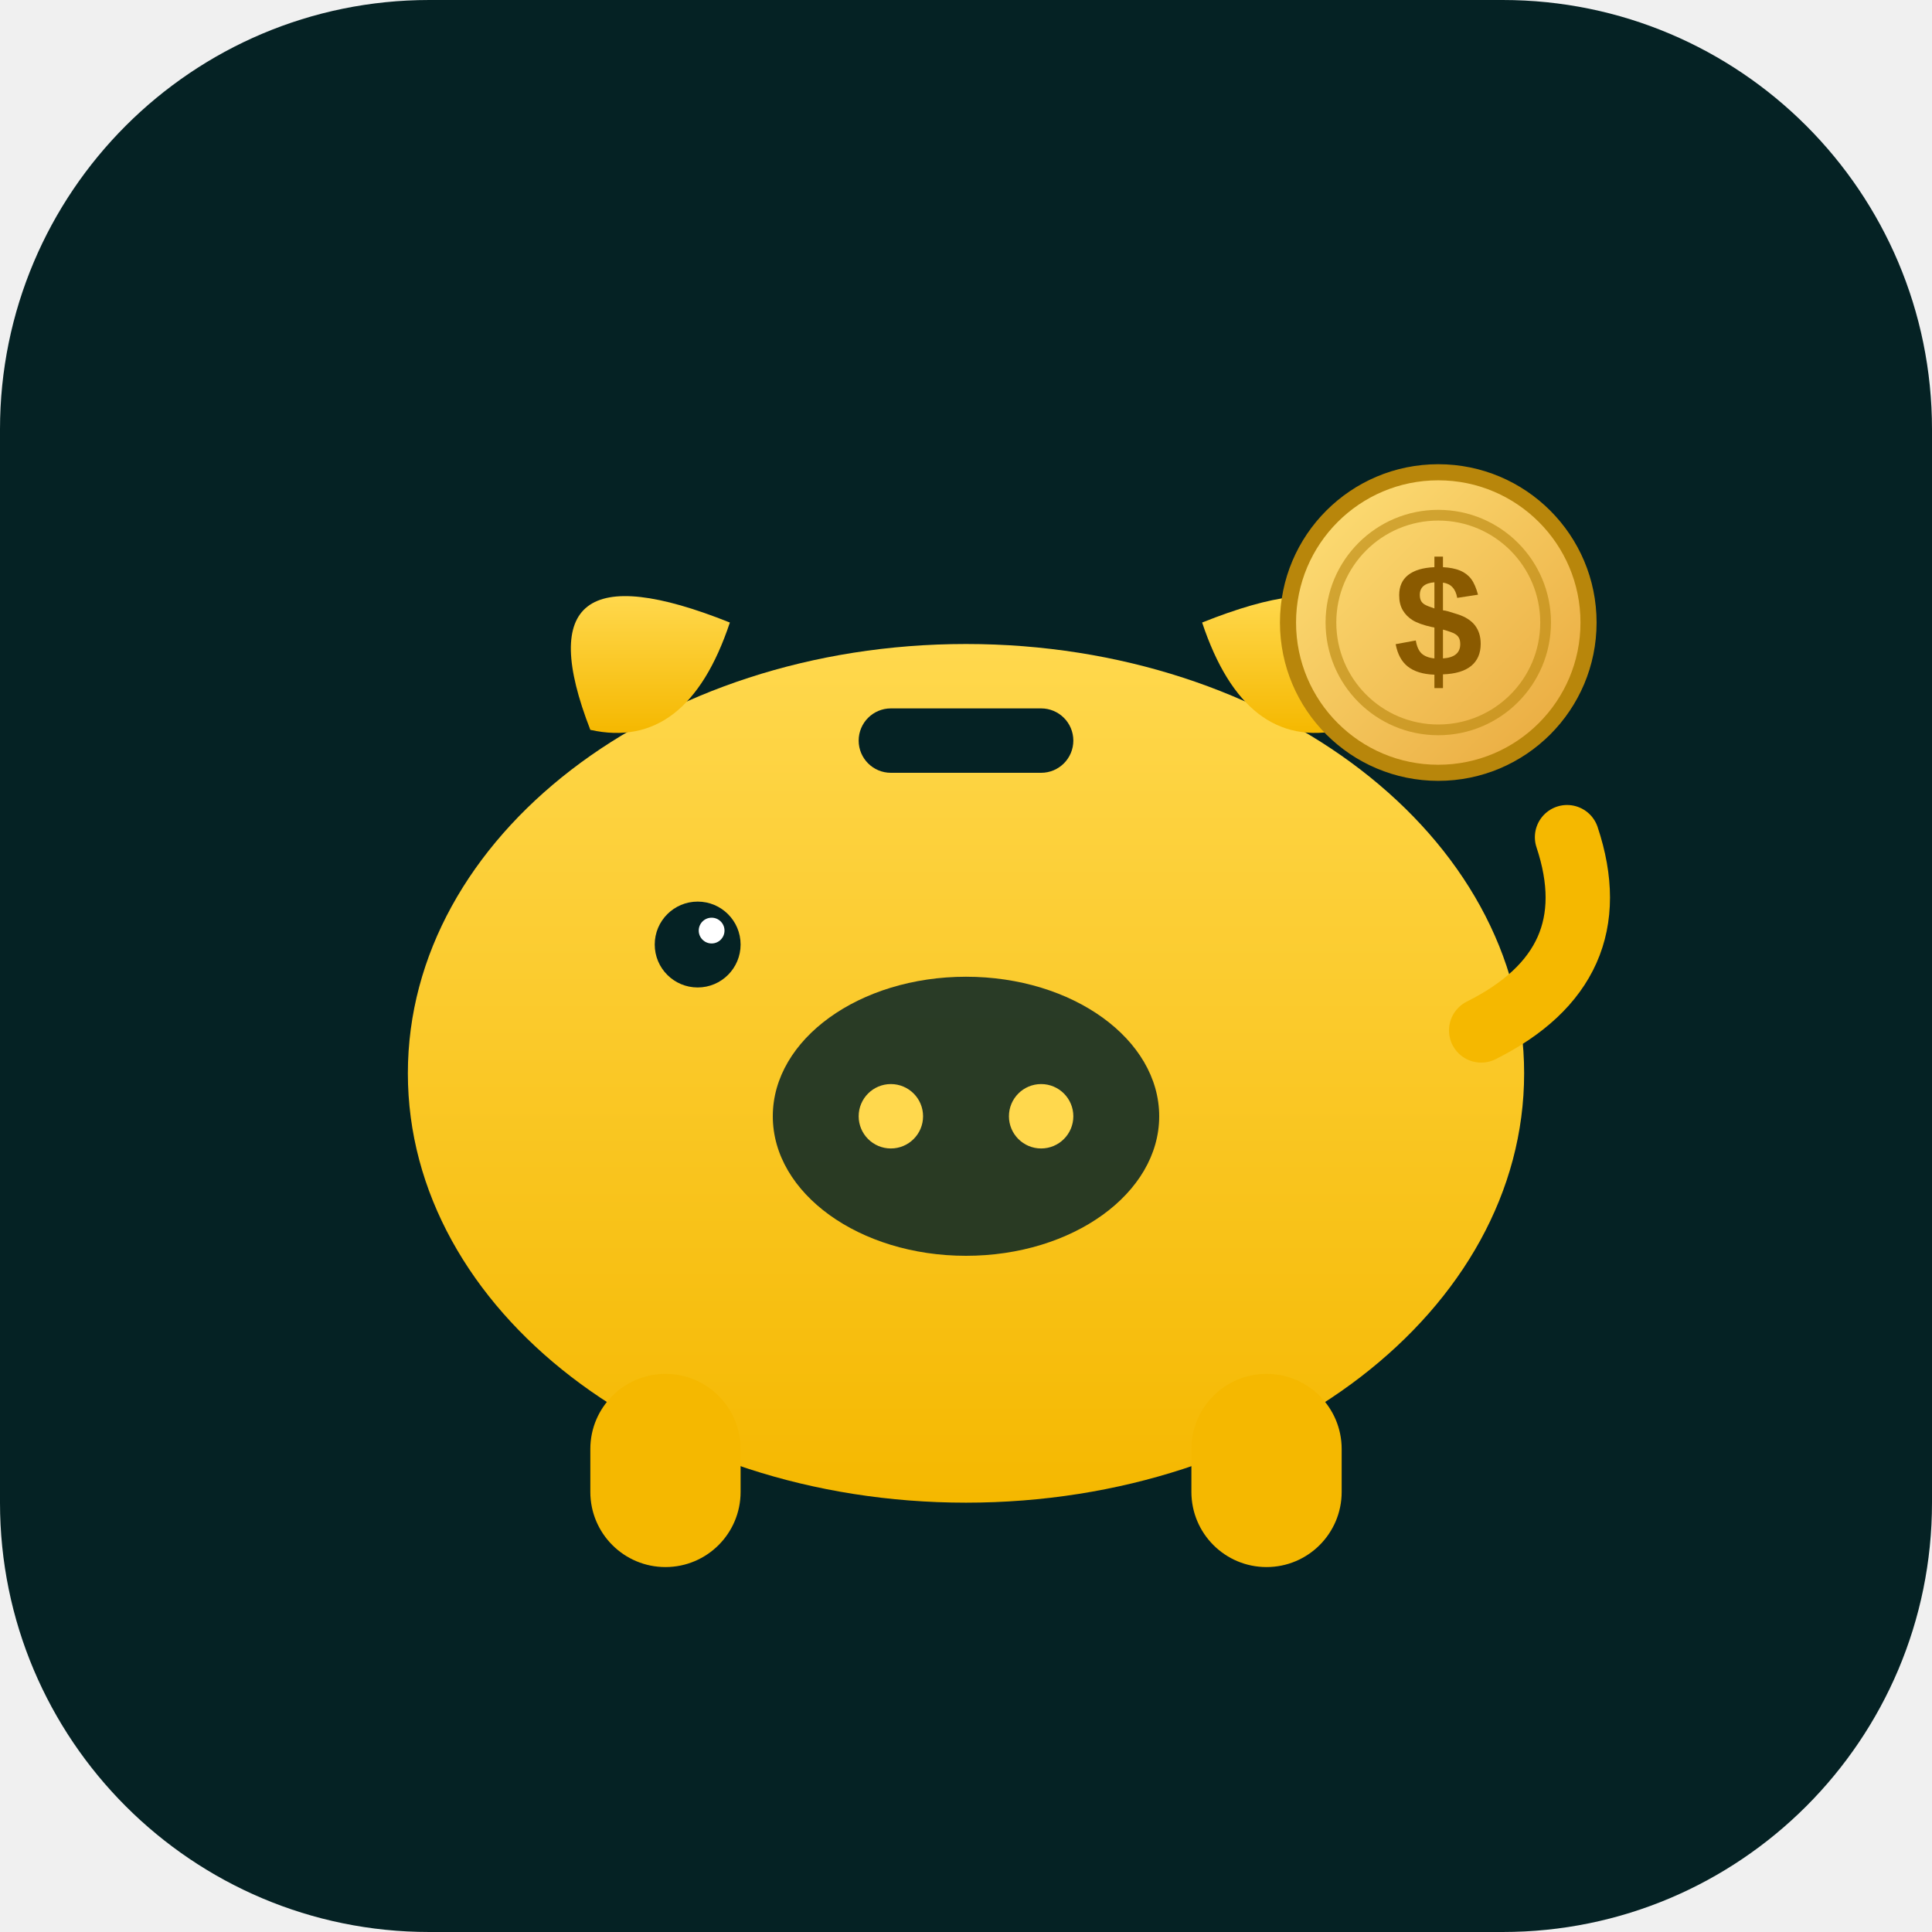
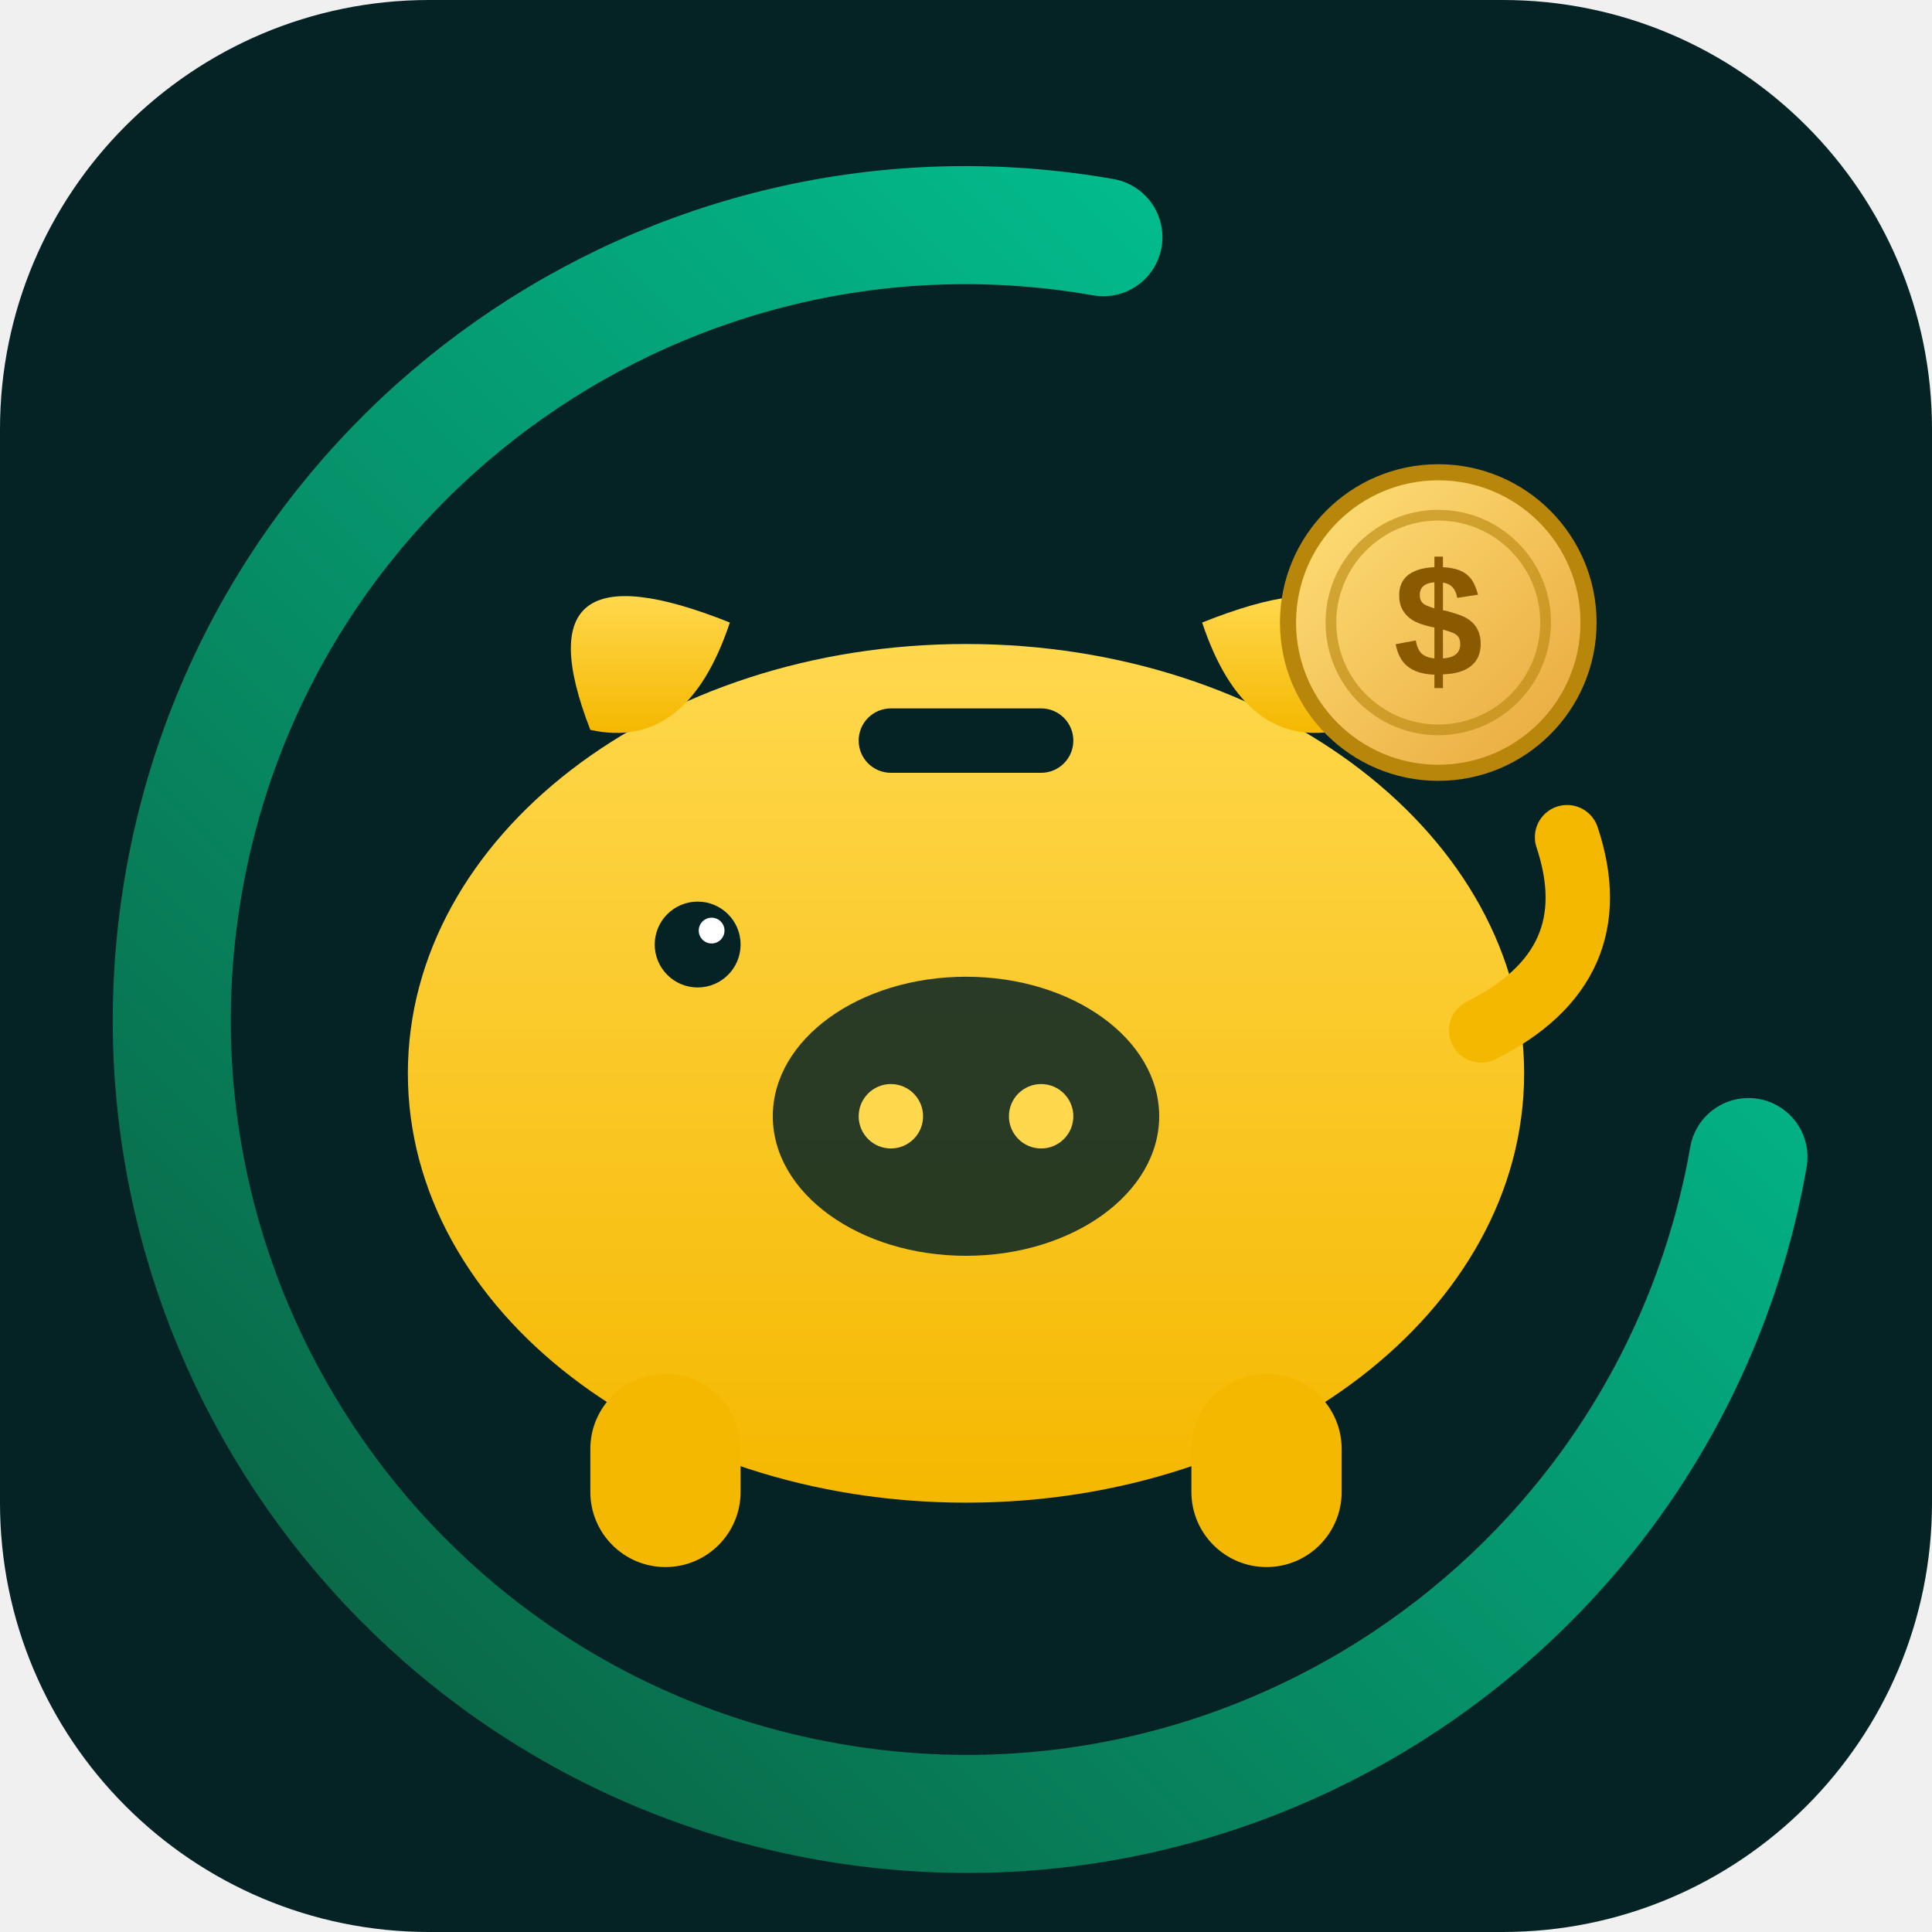
<svg xmlns="http://www.w3.org/2000/svg" width="1024" height="1024" viewBox="0 0 180 180">
  <defs>
    <linearGradient id="ouro" x1="0" y1="0" x2="1" y2="1">
      <stop offset="0%" stop-color="#FFE27A" />
      <stop offset="100%" stop-color="#E8A63B" />
    </linearGradient>
    <linearGradient id="amarelo" x1="0" y1="0" x2="0" y2="1">
      <stop offset="0%" stop-color="#FFD84D" />
      <stop offset="100%" stop-color="#F5B800" />
    </linearGradient>
+     <linearGradient id="anelVerde" x1="0" y1="1" x2="1" y2="0">
+       <stop offset="0%" stop-color="#0B5C3D" />
+       <stop offset="100%" stop-color="#00D09E" />
+     </linearGradient>
  </defs>
  <rect width="180" height="180" rx="40" fill="#052224" />
+   <path d="M162.9 107.8 A 74 74 0 1 1 102.8 22.1" stroke="url(#anelVerde)" stroke-width="11" fill="none" stroke-linecap="round" />
  <ellipse cx="90" cy="100" rx="52" ry="40" fill="url(#amarelo)" />
  <path d="M55 68 Q48 50 68 58 Q64 70 55 68Z" fill="url(#amarelo)" />
  <path d="M125 68 Q132 50 112 58 Q116 70 125 68Z" fill="url(#amarelo)" />
  <rect x="55" y="128" width="14" height="18" rx="7" fill="#F5B800" />
  <rect x="111" y="128" width="14" height="18" rx="7" fill="#F5B800" />
  <ellipse cx="90" cy="104" rx="18" ry="13" fill="#052224" opacity="0.85" />
  <circle cx="83" cy="104" r="3" fill="#FFD84D" />
  <circle cx="97" cy="104" r="3" fill="#FFD84D" />
  <circle cx="65" cy="88" r="4" fill="#052224" />
  <circle cx="66.3" cy="86.7" r="1.2" fill="#FFFFFF" />
  <rect x="80" y="66" width="20" height="6" rx="3" fill="#052224" />
  <path d="M138 96 Q150 90 146 78" stroke="#F5B800" stroke-width="6" fill="none" stroke-linecap="round" />
  <circle cx="134" cy="58" r="14" fill="url(#ouro)" stroke="#B8860B" stroke-width="1.5" />
  <circle cx="134" cy="58" r="10" fill="none" stroke="#B8860B" stroke-width="1" opacity="0.6" />
  <text x="134" y="63" font-size="15" font-weight="800" text-anchor="middle" fill="#8A5A00" font-family="Arial">$</text>
</svg>
